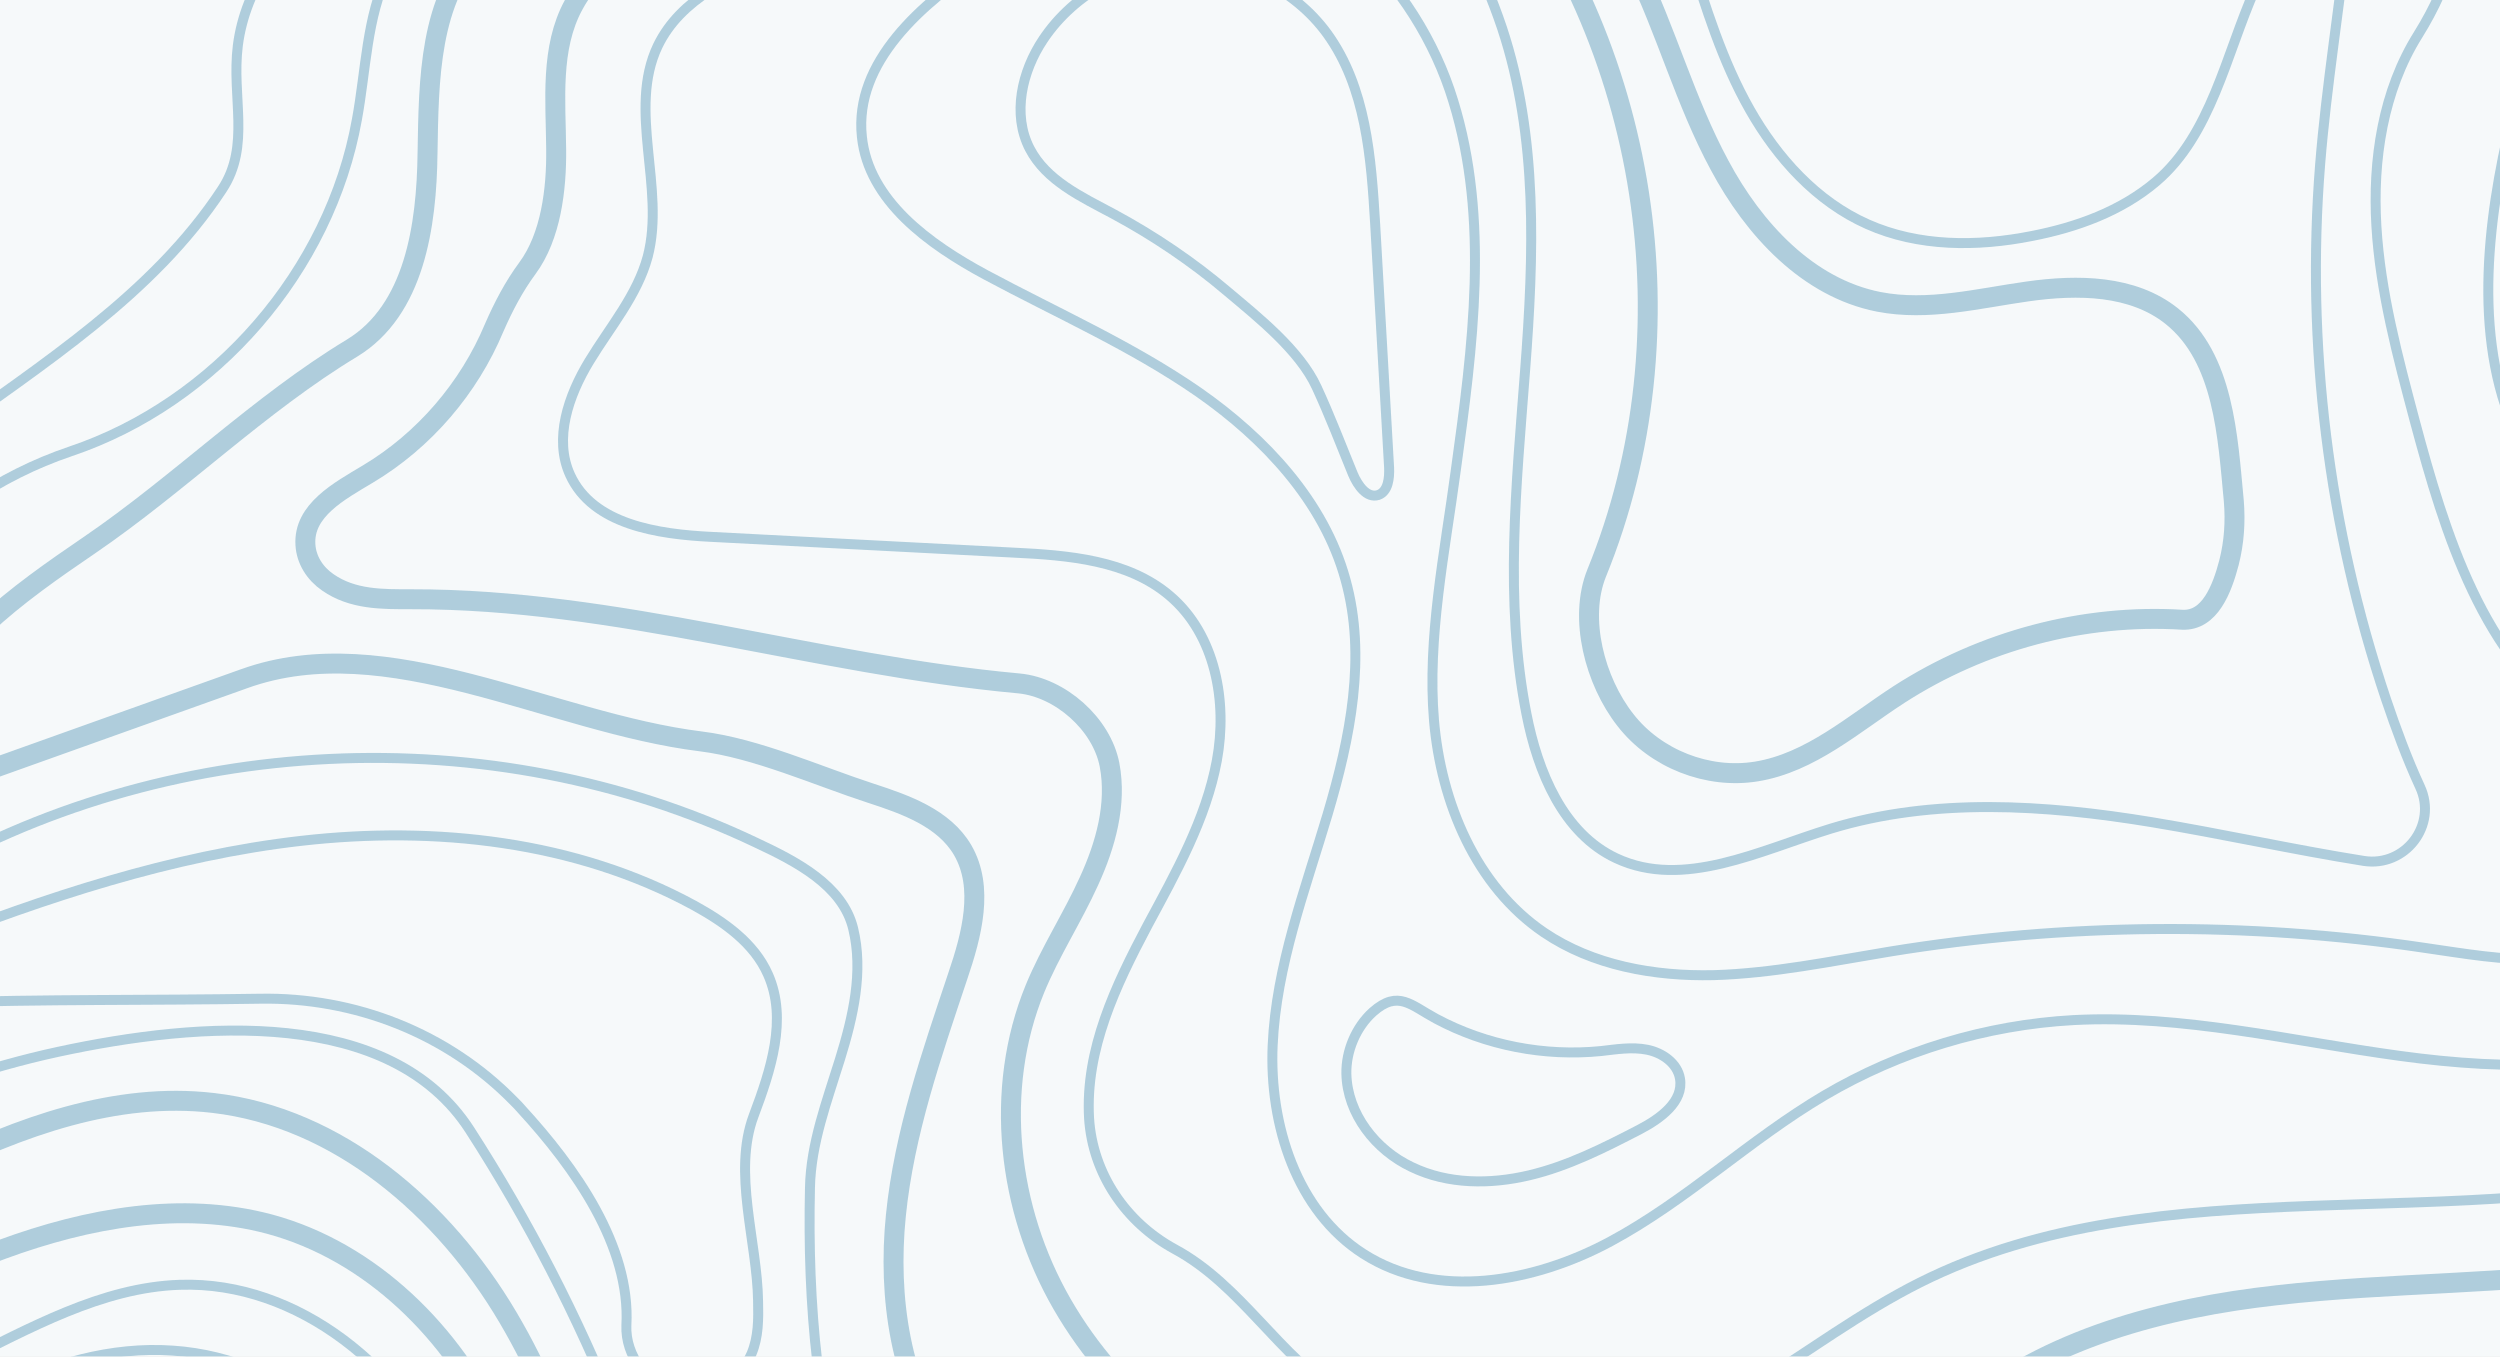
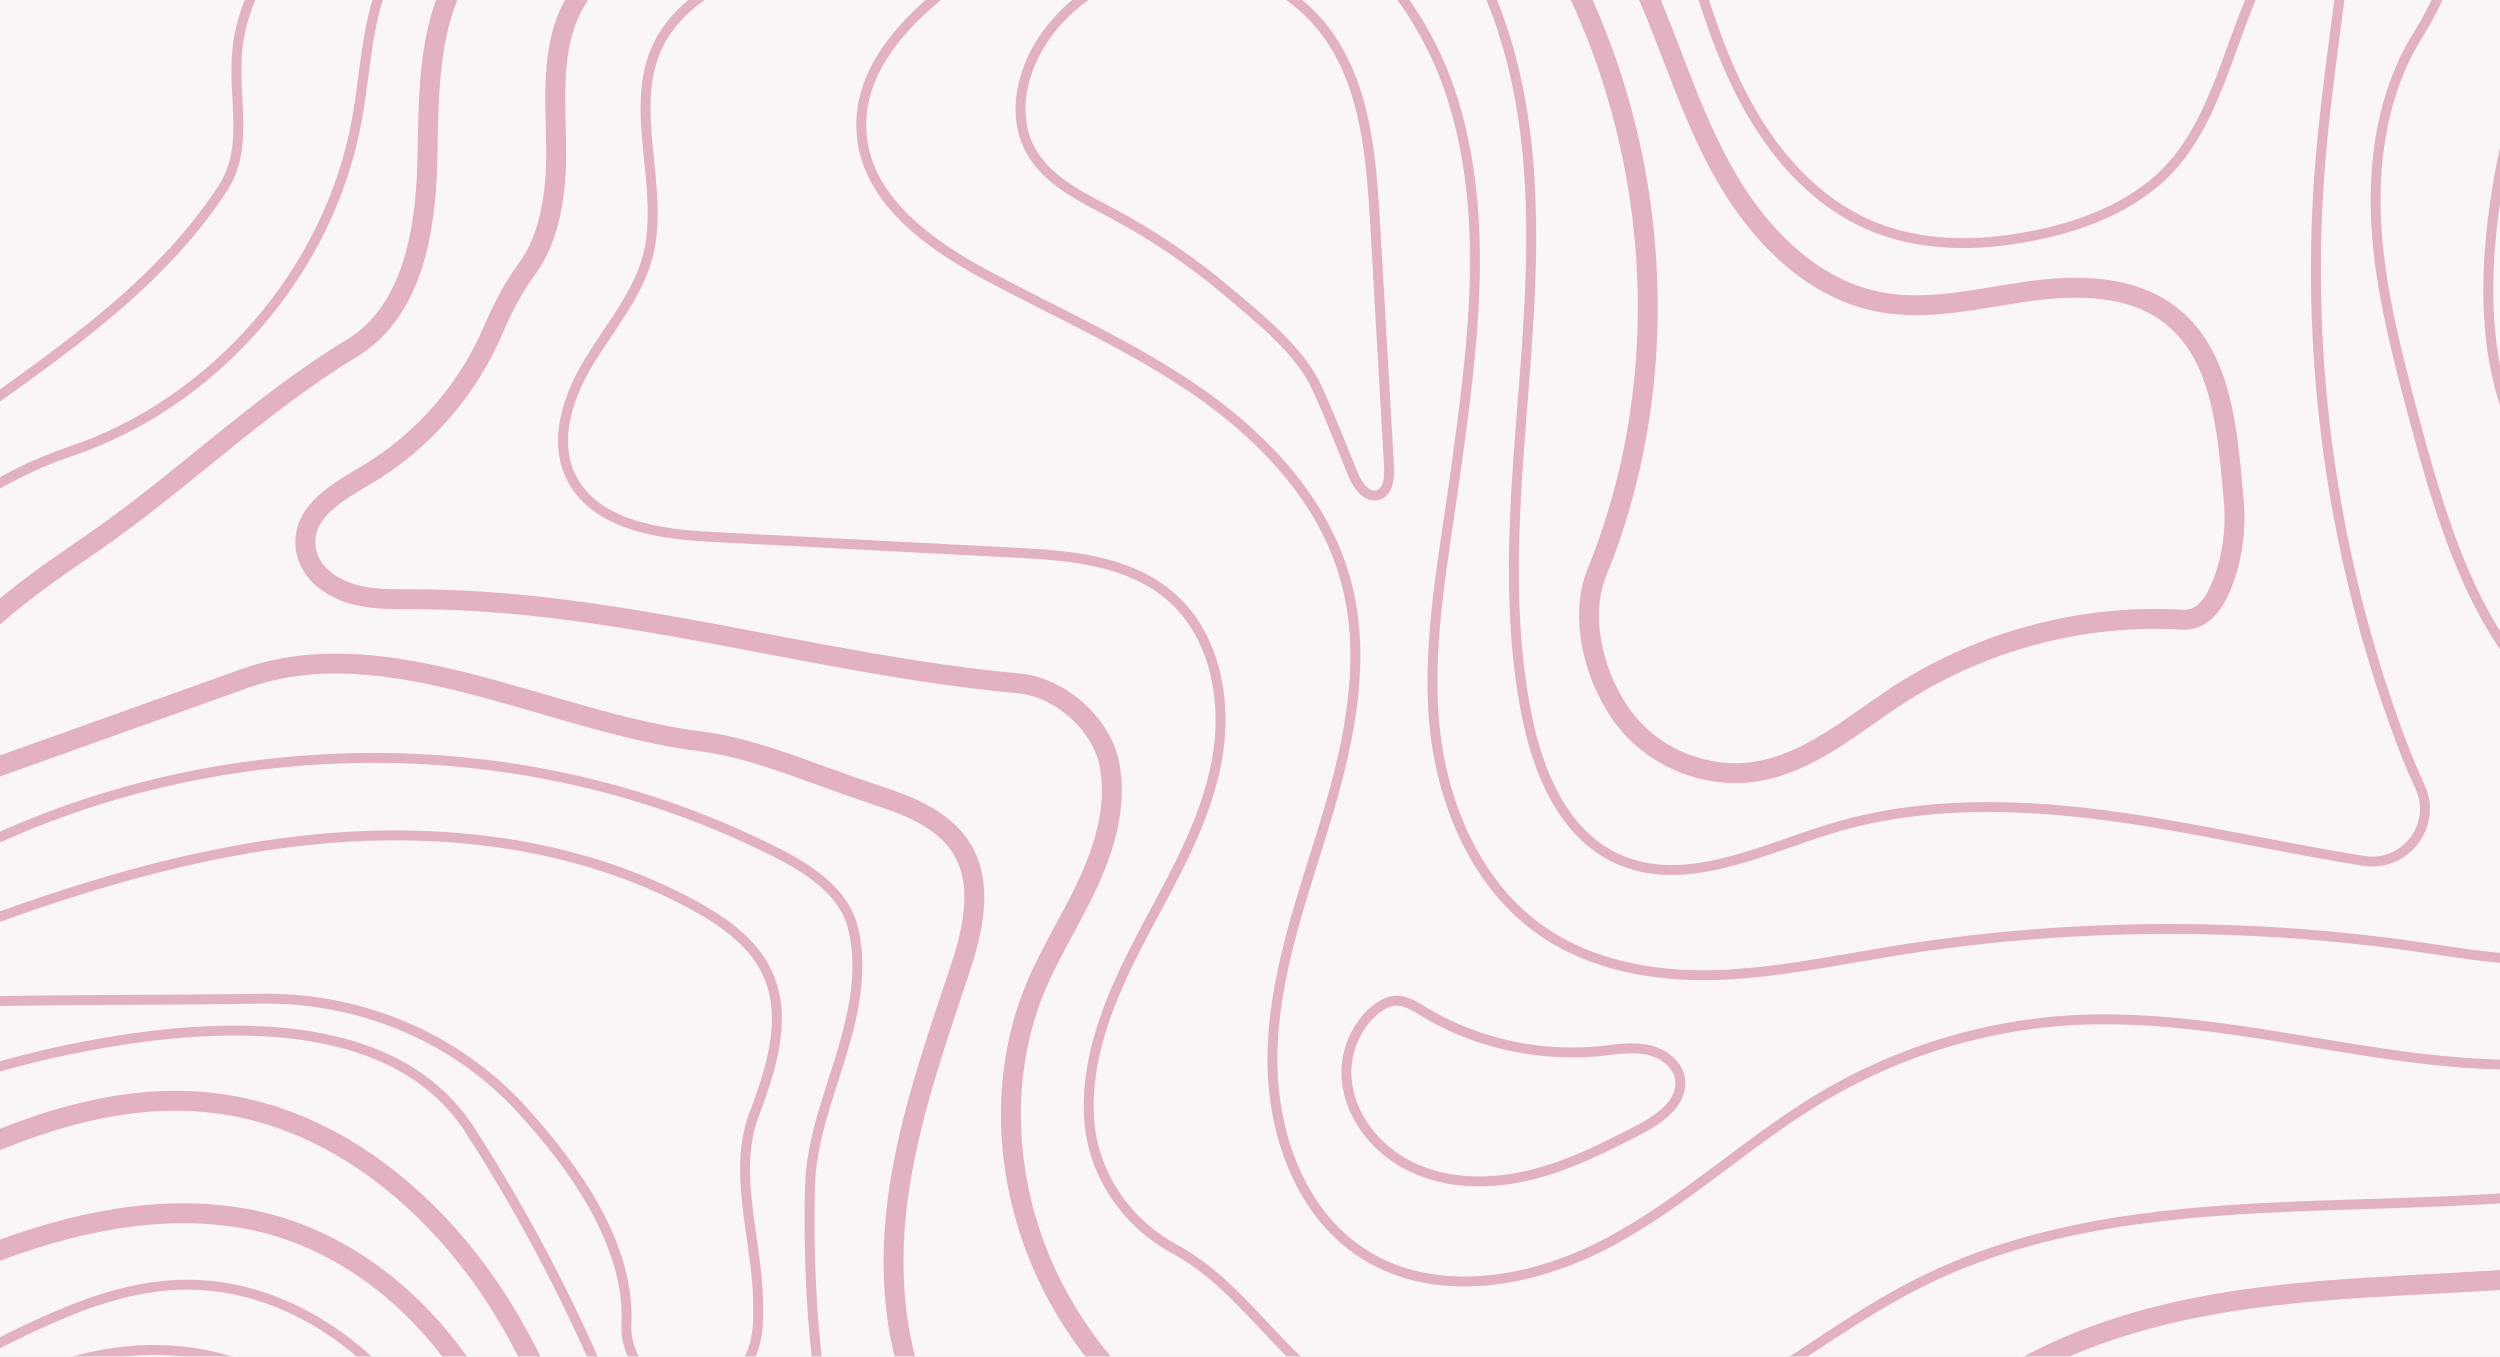
<svg xmlns="http://www.w3.org/2000/svg" width="376" height="204" viewBox="0 0 376 204" fill="none">
-   <g clip-path="url(#clip0_6854_6109)">
-     <rect width="376" height="204" fill="#F6F9FA" />
+   <g clip-path="url(#clip0_6854_6255)">
+     <rect width="376" height="204" fill="#FAF6F8" />
    <g opacity="0.3">
-       <path d="M203.477 71.306C204.198 73.011 205.575 74.978 207.281 74.454C208.789 73.929 208.986 71.896 208.92 70.322C208.199 58.123 207.543 45.858 206.822 33.659C206.231 23.689 205.444 13.13 199.607 5.063C194.688 -1.693 186.358 -5.759 178.029 -5.628C169.699 -5.431 161.567 -1.037 156.91 5.916C153.696 10.703 152.188 17.197 154.877 22.378C157.369 27.166 162.616 29.592 167.404 32.15C173.503 35.43 179.341 39.365 184.588 43.825C189.179 47.694 195.475 52.679 198.033 58.254C200.001 62.517 201.706 66.977 203.477 71.306Z" stroke="#066696" stroke-width="1.5" stroke-miterlimit="10" stroke-linecap="round" />
-       <path d="M-139.938 -169.924C-118.359 -169.596 -90.419 -165.333 -75.269 -179.893C-67.136 -187.698 -52.641 -182.123 -46.935 -172.416C-41.295 -162.709 -41.623 -150.772 -40.967 -139.557C-40.311 -128.342 -37.819 -116.011 -28.833 -109.256C-16.11 -99.746 2.78 -106.829 13.667 -118.373C24.554 -129.916 30.916 -145.132 41.672 -156.806C53.544 -169.727 70.137 -177.663 87.19 -181.533C104.308 -185.402 122.016 -185.533 139.528 -184.812C176.978 -183.369 214.625 -178.188 249.648 -164.939C284.672 -151.691 317.137 -129.916 339.175 -99.549C361.146 -69.182 383.511 -26.551 363.704 5.193C358.392 13.654 356.817 24.017 357.408 33.986C357.998 43.955 360.621 53.662 363.179 63.303C367.77 80.421 373.411 99.048 388.102 108.952C393.612 112.69 400.564 115.379 403.253 121.479C405.745 126.988 403.581 133.875 399.187 138.007C394.792 142.139 388.561 143.975 382.527 144.237C376.493 144.5 370.459 143.385 364.491 142.532C337.928 138.597 310.71 138.794 284.213 143.122C275.424 144.565 266.635 146.402 257.716 146.664C248.796 146.861 239.548 145.221 232.202 140.237C221.971 133.284 216.724 120.692 215.674 108.361C214.625 96.031 217.314 82.979 218.954 70.714C221.512 52.219 224.07 33.002 218.56 15.162C213.117 -2.677 197.245 -18.877 178.618 -18.287C167.403 -17.959 157.302 -11.925 147.989 -5.694C138.61 0.536 128.444 9.325 129.625 20.541C130.608 30.182 139.725 36.74 148.251 41.331C159.007 47.103 170.223 52.022 180.258 58.974C190.227 65.927 199.147 75.437 202.36 87.177C205.574 98.72 203.082 110.985 199.671 122.463C196.261 133.94 191.932 145.287 191.407 157.224C190.883 169.16 195.015 182.147 205.049 188.574C216.002 195.592 230.694 192.903 242.172 186.738C253.649 180.572 263.159 171.39 274.375 164.766C285.721 158.076 298.707 154.141 311.89 153.42C328.287 152.567 344.553 156.568 360.884 158.798C377.149 161.028 394.595 161.29 409.156 153.551C423.65 145.811 433.816 127.906 427.979 112.493C420.699 93.145 394.727 88.423 382.396 71.895C372.427 58.515 373.149 40.085 376.428 23.754C379.773 7.423 385.217 -8.974 383.249 -25.567C376.428 -82.103 335.371 -129.26 284.344 -154.511C280.343 -156.478 276.211 -158.381 273.129 -161.529C270.046 -164.677 268.21 -169.53 269.849 -173.662C272.079 -179.172 278.966 -180.746 284.803 -181.598C301.921 -184.025 320.089 -186.321 335.895 -179.434C345.996 -175.04 354.128 -167.235 362.064 -159.561C383.905 -138.573 405.68 -117.585 427.52 -96.532C437.817 -86.629 448.573 -76.397 462.084 -71.609C479.334 -65.444 499.731 -68.723 515.734 -60.59" stroke="#066696" stroke-width="1.5" stroke-miterlimit="10" stroke-linecap="round" />
-       <path d="M240.797 158.078C243.093 157.816 245.454 157.423 247.749 157.882C250.045 158.341 252.275 159.915 252.668 162.21C253.258 165.686 249.717 168.244 246.569 169.884C241.256 172.639 235.812 175.393 229.975 176.771C224.138 178.148 217.776 178.148 212.332 175.525C206.889 172.967 202.625 167.523 202.494 161.489C202.429 158.078 203.937 154.471 206.495 152.176C210.299 148.831 212.201 151.192 216.005 153.225C223.482 157.226 232.271 158.931 240.797 158.078Z" stroke="#066696" stroke-width="1.5" stroke-miterlimit="10" stroke-linecap="round" />
-       <path d="M-139.938 -142.114C-131.214 -143.689 -122.754 -147.427 -114.752 -151.428C-102.75 -157.396 -91.469 -164.02 -78.089 -164.808C-68.776 -162.774 -61.561 -154.969 -57.364 -146.378C-53.166 -137.786 -51.395 -128.276 -48.968 -119.028C-46.476 -109.78 -43.066 -100.401 -36.376 -93.58C-25.554 -82.562 -7.583 -80.528 6.846 -86.103C21.275 -91.678 32.49 -103.746 40.164 -117.126C45.936 -127.161 50.133 -138.179 57.02 -147.493C63.119 -155.757 71.318 -162.512 80.631 -166.972C102.865 -177.597 128.969 -174.318 153.367 -170.776C183.34 -166.447 213.117 -168.743 241.45 -158.052C291.165 -139.229 343.634 -98.761 352.817 -46.423C356.949 -22.943 350.849 0.996 348.947 24.738C346.783 51.826 350.193 79.372 358.851 105.148C360.359 109.608 361.999 114.068 363.966 118.331C366.655 124.103 361.736 130.465 355.506 129.481C344.815 127.776 334.256 125.414 323.565 123.644C307.562 121.02 290.837 119.905 275.359 124.627C264.668 127.907 253.19 133.809 243.09 129.087C235.088 125.349 231.284 116.101 229.579 107.378C226.234 90.391 228.07 72.879 229.382 55.63C230.694 38.381 231.35 20.607 225.906 4.21C220.397 -12.187 207.673 -33.634 190.883 -29.633C165.894 -23.73 141.299 -15.991 117.425 -6.612C110.145 -3.726 102.34 -0.184 98.93 6.899C94.339 16.54 100.11 28.28 97.421 38.577C95.847 44.415 91.781 49.137 88.633 54.318C85.485 59.5 83.255 65.993 85.747 71.436C89.157 78.913 98.93 80.356 107.063 80.75C122.213 81.537 137.298 82.324 152.383 83.111C160.647 83.504 169.633 84.226 175.929 89.604C182.815 95.441 184.652 105.542 183.012 114.396C181.373 123.25 176.847 131.252 172.584 139.188C167.796 148.239 163.205 157.814 163.795 168.177C164.32 176.507 169.305 183.852 176.65 187.853C186.751 193.297 192.326 204.053 202.164 210.153C212.395 216.515 224.463 220.647 236.4 219.4C256.01 217.302 271.095 201.757 288.738 192.903C325.27 174.605 369.935 186.345 409.221 175.064C421.486 171.588 432.898 163.258 439.391 152.239C445.884 141.286 447.524 127.513 443.654 115.314C440.637 105.804 434.538 97.278 432.964 87.44C430.209 70.912 440.637 54.712 440.244 37.987C439.719 15.163 419.584 -3.333 417.551 -26.157C412.304 -83.611 350.718 -118.044 305.332 -153.592C300.413 -157.396 294.838 -162.971 297.002 -168.808C298.314 -172.481 302.446 -174.514 306.381 -174.58C310.251 -174.646 313.989 -173.137 317.596 -171.563C346.651 -158.708 373.411 -140.737 396.366 -118.766C408.369 -107.288 419.322 -94.63 431.914 -83.808C444.507 -72.92 459.133 -63.738 475.464 -60.656C481.629 -59.475 487.991 -59.213 493.96 -57.179C499.928 -55.212 505.634 -51.014 507.274 -44.915C509.438 -36.913 503.994 -29.108 500.649 -21.5C495.337 -9.629 494.747 4.275 499.141 16.54C502.42 25.591 508.323 33.658 515.866 39.561" stroke="#066696" stroke-width="1.5" stroke-miterlimit="10" stroke-linecap="round" />
-       <path d="M-139.937 -128.538C-129.706 -130.834 -120.458 -136.736 -110.948 -141.328C-100.061 -146.64 -87.075 -150.444 -76.056 -145.525C-68.71 -142.246 -63.398 -135.49 -60.184 -128.079C-56.97 -120.733 -55.658 -112.666 -54.347 -104.73C-53.428 -98.958 -52.51 -93.318 -51.658 -87.612C-50.346 -79.282 -44.181 -72.593 -35.917 -70.69C-35.851 -70.69 -35.851 -70.69 -35.785 -70.625C-30.735 -69.444 -25.357 -67.87 -22.209 -63.804C-19.258 -59.934 -18.864 -54.687 -16.437 -50.49C-13.224 -44.98 -6.796 -42.029 -0.5 -41.373C5.862 -40.717 12.158 -42.029 18.389 -43.406C26.194 -45.046 34.13 -46.817 41.148 -50.621C48.166 -54.49 54.265 -60.787 55.839 -68.657C57.741 -78.102 52.953 -88.071 55.183 -97.45C57.413 -106.894 66.399 -113.519 75.778 -116.142C85.157 -118.831 95.06 -118.372 104.767 -118.766C127.854 -119.684 150.678 -125.587 171.338 -135.949C189.768 -145.197 208.985 -158.38 229.054 -153.855C240.925 -151.166 250.567 -142.639 259.093 -133.916C277.72 -114.83 293.92 -93.383 307.168 -70.231C310.316 -64.722 313.399 -58.95 314.12 -52.654C314.907 -46.358 312.874 -39.34 307.693 -35.733C301.397 -31.404 292.87 -33.044 285.656 -35.47C269.062 -41.045 253.387 -49.44 239.548 -60.197C227.021 -69.969 214.756 -82.234 198.884 -83.677C183.143 -85.12 168.911 -75.347 154.023 -70.231C140.315 -65.509 125.624 -64.591 111.326 -62.099C97.028 -59.606 82.336 -55.212 72.039 -44.98C46.919 -20.254 8.42 -17.434 -24.373 -4.448C-32.572 -1.168 -41.229 2.373 -46.476 9.457C-51.002 15.622 -52.379 23.623 -52.117 31.232C-51.789 38.84 -50.018 46.382 -48.837 53.925C-46.739 67.436 -46.673 81.34 -48.706 94.916C-51.854 116.035 -60.577 137.286 -77.171 150.731C-94.486 164.832 -117.572 168.57 -139.938 171.063" stroke="#066696" stroke-width="3" stroke-miterlimit="10" stroke-linecap="round" />
-       <path d="M-139.938 202.412C-111.079 195.066 -78.942 203.133 -50.018 194.541C-35.982 190.409 -23.324 182.473 -10.207 175.98C2.911 169.487 17.405 164.175 32.031 165.88C50.855 168.044 66.727 181.752 76.368 198.083C86.009 214.349 90.469 233.172 94.732 251.602C96.503 259.21 99.848 266.294 102.668 273.508C106.013 281.903 114.933 286.757 123.722 284.789C124.771 284.527 125.886 284.264 126.935 284.002C133.625 282.231 140.184 279.936 147.005 279.28C153.892 278.624 161.237 279.739 166.484 284.199C170.944 288.003 173.305 293.643 176.716 298.366C180.126 303.153 186.357 308.794 191.276 305.646C199.475 300.333 207.607 295.086 215.806 289.774C219.282 287.544 223.086 285.183 227.218 285.314C232.006 285.445 236.072 288.921 238.892 292.856C241.712 296.726 243.68 301.186 246.697 304.924C254.371 314.238 268.538 317.123 279.622 312.467C290.771 307.81 298.445 296.398 299.691 284.395C300.216 278.886 299.56 273.18 296.74 268.392C293.395 262.752 287.492 259.013 281.261 256.915C275.031 254.816 268.472 254.16 261.979 253.242C246.697 251.143 231.547 247.667 216.921 242.879C203.475 238.485 188.718 227.991 175.011 231.664C163.008 234.877 149.76 228.515 142.611 218.415C135.396 208.315 133.494 195.132 134.74 182.801C135.986 170.406 140.118 158.6 144.054 146.794C146.152 140.629 148.054 133.48 144.775 127.84C141.955 123.052 136.249 121.019 131.002 119.313C122.935 116.69 113.818 112.558 105.423 111.508C82.664 108.688 58.332 94.325 36.754 102.064C23.439 106.852 10.06 111.574 -3.254 116.362C-6.796 117.608 -11.387 118.592 -13.355 114.788C-14.076 113.345 -14.142 111.64 -13.552 110.066C-8.895 97.473 2.583 89.406 13.536 81.929C26.981 72.747 39.049 60.744 52.953 52.349C62.332 46.643 64.169 33.985 64.3 23.032C64.497 12.079 64.497 -0.252 72.302 -7.991C76.499 -12.123 82.205 -14.156 87.78 -16.058C117.884 -26.486 146.677 -36.521 176.519 -46.818C184.521 -49.573 193.244 -49.442 201.114 -46.294C220.331 -38.62 236.728 -23.732 245.844 -5.105C250.632 4.667 253.453 15.293 258.634 24.868C263.75 34.444 271.882 43.298 282.573 45.397C289.984 46.84 297.527 44.872 305.004 43.823C312.481 42.773 320.745 42.839 326.648 47.561C334.518 53.858 335.043 65.729 335.961 75.305C336.223 78.453 336.026 81.535 335.239 84.618C334.19 88.619 332.354 93.406 328.222 93.21C313.333 92.291 298.183 96.358 285.656 104.425C278.769 108.885 272.276 114.722 264.143 116.034C256.863 117.215 248.993 114.132 244.467 108.295C239.876 102.458 237.384 93.013 240.138 86.192C254.83 50.185 248.074 6.307 223.151 -23.601C218.626 -29.044 213.445 -34.094 207.148 -37.439C200.917 -40.719 192.588 -43.014 185.898 -40.653C159.794 -31.537 133.757 -22.42 107.719 -13.369C99.455 -10.483 90.404 -7.007 86.272 0.732C82.73 7.225 83.583 15.096 83.648 22.442C83.714 28.476 82.861 35.559 79.319 40.347C77.286 43.101 75.712 46.118 74.335 49.267C70.531 58.383 63.775 66.254 55.315 71.304C51.051 73.862 45.608 76.747 45.936 81.929C46.067 84.224 47.379 86.257 49.281 87.569C53.019 90.193 57.479 90.127 61.808 90.127C92.765 90.062 122.476 99.965 153.236 102.785C159.467 103.376 165.697 108.885 166.878 115.05C167.993 120.953 166.288 127.053 163.795 132.496C161.303 138.006 157.958 143.121 155.663 148.696C149.432 163.912 151.531 181.883 159.729 196.116C167.927 210.348 181.635 220.973 196.982 226.876C211.936 232.647 228.267 234.09 244.205 232.713C262.7 231.139 280.474 224.056 294.772 212.25C308.021 201.297 325.401 196.706 342.454 194.804C359.703 192.836 377.215 193.23 394.399 190.672C411.583 188.114 429.029 182.146 441.031 169.553C455.722 154.271 464.511 125.741 452.902 107.967C446.409 97.998 446.409 85.143 448.114 73.337C449.82 61.531 452.902 49.726 451.722 37.92C450.41 24.803 443.982 12.931 439.326 0.601C434.407 -12.385 431.521 -27.47 438.67 -39.669C443.392 -47.802 451.918 -53.18 461.363 -53.967C471.07 -54.82 481.367 -51.606 488.122 -44.588C491.205 -41.374 493.304 -37.046 493.041 -32.651C492.451 -24.322 484.187 -18.747 480.711 -11.139C477.169 -3.465 478.743 5.717 482.482 13.259C486.22 20.802 491.926 27.229 496.911 33.985C501.961 40.74 506.487 48.348 507.274 56.743C508.52 69.074 501.633 80.683 499.731 92.882C497.239 108.623 503.929 125.347 516.062 135.579" stroke="#066696" stroke-width="3" stroke-miterlimit="10" stroke-linecap="round" />
-       <path d="M171.602 -69.314C187.409 -74.823 204.855 -72.79 218.89 -63.739C226.564 -58.754 234.238 -53.77 241.846 -48.719C256.668 -38.816 271.688 -28.65 288.609 -23.206C297.267 -20.451 307.564 -19.205 314.647 -24.846C320.55 -29.502 322.517 -37.832 321.665 -45.309C320.55 -54.688 315.762 -63.148 311.04 -71.347C303.956 -83.612 296.873 -95.811 289.79 -108.075C286.838 -109.781 287.035 -114.765 289.79 -116.733C292.544 -118.7 296.48 -118.045 299.3 -116.143C302.12 -114.241 304.022 -111.355 305.793 -108.535C309.335 -103.025 312.876 -97.516 316.484 -92.072C325.272 -78.43 334.192 -64.657 339.373 -49.244C344.555 -33.897 345.735 -16.516 339.177 -1.694C334.782 8.21 332.552 20.278 324.288 27.296C319.041 31.756 312.352 34.182 305.596 35.494C297.332 37.134 288.543 37.134 280.87 33.723C273.196 30.313 267.293 23.754 263.161 16.474C259.029 9.194 256.537 1.127 254.045 -6.875C248.208 -25.698 231.024 -40.259 213.315 -48.916C195.672 -57.574 173.373 -58.098 156.845 -47.539C136.71 -34.618 110.278 -33.897 87.913 -25.436C76.304 -21.042 63.777 -15.401 58.399 -4.186C55.12 2.635 55.054 10.506 53.677 17.983C49.611 40.676 32.427 60.548 10.586 67.894C-10.992 75.174 -27.192 94.26 -33.095 116.232C-32.045 118.724 -36.308 121.872 -38.997 121.807C-41.686 121.741 -43.916 119.38 -44.638 116.822C-45.359 114.264 -44.9 111.444 -44.244 108.886C-39.391 90.587 -24.175 77.011 -8.893 65.861C6.389 54.711 23.048 44.283 33.41 28.477C37.739 21.918 34.788 14.638 35.772 6.833C36.887 -1.956 42.593 -9.63 49.545 -15.073C56.497 -20.517 64.761 -23.993 72.959 -27.272C81.158 -30.552 89.487 -33.766 96.767 -38.75C118.083 -53.31 143.793 -59.213 168.06 -68.002C169.307 -68.526 170.487 -68.92 171.602 -69.314Z" stroke="#066696" stroke-width="1.5" stroke-miterlimit="10" stroke-linecap="round" />
-       <path d="M-139.938 179.392C-108.784 176.178 -76.843 172.308 -49.69 156.961C-36.966 149.746 -25.685 140.236 -13.158 132.759C24.686 110.132 73.876 107.771 113.687 126.725C119.721 129.546 126.739 133.153 128.313 139.646C129.887 146.139 128.313 152.894 126.345 159.256C124.378 165.618 121.951 171.98 121.82 178.604C121.426 196.051 122.935 213.956 128.51 230.549C130.018 235.009 131.92 239.666 135.921 242.158C140.512 245.11 146.48 244.257 151.793 243.011C157.105 241.765 162.746 240.191 167.927 241.896C176.322 244.716 184.98 247.93 191.932 253.439C196.589 257.112 200.721 261.572 203.082 266.95C205.443 272.328 205.836 278.821 203.213 284.068C200.59 289.315 194.556 293.054 188.718 292.07C182.881 291.152 178.159 284.986 179.602 279.215C180.454 275.607 175.339 271.869 172.059 270.164C168.78 268.393 164.976 267.999 161.303 267.737C147.727 266.95 133.953 268.918 121.164 273.509C117.425 274.82 113.031 274.099 110.539 270.951C108.046 267.803 107.325 263.671 106.604 259.735C100.504 227.86 88.239 197.231 70.662 169.947C58.725 151.451 30.195 153.55 8.682 158.207C-12.83 162.864 -32.637 173.095 -53.363 180.507C-81.106 190.607 -110.555 195.46 -139.938 195.001" stroke="#066696" stroke-width="1.5" stroke-miterlimit="10" stroke-linecap="round" />
-       <path d="M-11.386 142.139C6.912 134.99 25.736 128.694 45.281 126.464C65.416 124.168 86.535 126.464 104.375 136.171C108.9 138.663 113.426 141.811 115.524 146.599C118.476 153.289 115.918 160.962 113.36 167.783C110.146 176.31 113.885 186.673 114.016 195.724C114.081 198.413 114.081 201.102 113.032 203.594C111.261 207.791 106.277 210.415 101.817 209.366C97.357 208.382 94.012 203.856 94.209 199.331C94.864 187.394 86.469 175.588 78.402 166.8C78.074 166.406 77.746 166.078 77.353 165.685C67.318 155.388 53.348 149.944 39.05 150.206C22.916 150.469 6.388 150.272 -9.55 150.797H-9.615C-14.6 150.862 -15.977 143.975 -11.386 142.139Z" stroke="#066696" stroke-width="1.5" stroke-miterlimit="10" stroke-linecap="round" />
-       <path d="M-139.938 211.989C-105.439 214.153 -70.022 215.531 -37.556 203.856C-24.701 199.199 -12.568 192.641 0.287 187.918C13.142 183.196 27.309 180.573 40.558 184.114C55.839 188.246 68.17 200.511 74.794 214.875C81.484 229.238 82.992 245.569 82.008 261.376C81.156 274.69 78.598 288.004 80.434 301.253C81.418 308.27 90.272 312.533 97.356 312.468C104.439 312.402 110.998 308.992 116.835 305.057C122.672 301.056 127.985 296.399 134.216 292.989C143.398 288.004 155.663 290.955 163.926 297.383C172.19 303.81 177.109 313.648 180.389 323.618C183.143 331.947 198.491 329.848 205.049 324.011C208.132 321.322 210.165 317.649 212.592 314.37C215.019 311.091 218.167 307.942 222.168 307.221C225.972 306.5 229.972 308.074 232.989 310.5C236.006 312.927 238.236 316.206 240.401 319.42C246.566 328.471 259.88 328.93 270.767 327.815C281.655 326.635 292.018 321.06 298.904 312.533C305.594 304.27 308.873 293.71 310.71 283.151C312.546 272.657 313.071 261.966 315.039 251.472C319.63 227.139 346.389 212.251 370.787 208.119C382.855 206.02 395.317 206.873 407.451 204.971C420.896 202.938 433.816 197.494 444.769 189.493C447.524 187.525 450.41 185.361 452.771 182.868C454.673 180.835 455.657 178.277 457.624 176.178C461.691 171.718 468.184 169.423 474.152 170.8C478.809 171.85 482.81 174.801 487.007 177.097C495.796 181.884 506.028 183.786 515.931 182.671" stroke="#066696" stroke-width="3" stroke-miterlimit="10" stroke-linecap="round" />
-       <path d="M-139.938 224.256C-94.814 231.798 -47.329 225.043 -6.14 204.973C4.485 199.792 15.241 193.627 27.047 193.233C44.886 192.643 61.086 206.023 68.038 222.485C74.925 238.947 74.007 257.705 70.137 275.086C68.235 283.481 65.677 292.073 66.989 300.599C69.088 314.307 82.271 325.391 96.175 325.063C114.146 324.604 131.067 335.491 144.054 347.887C159.794 362.906 162.943 386.649 173.437 405.669C176.388 411.047 184.324 410.391 186.423 404.62C186.423 404.554 186.488 404.554 186.488 404.488C188.718 398.389 190.948 392.289 193.113 386.19C195.277 380.221 196.917 373.531 199.737 367.891C204.066 359.299 216.986 357.135 225.513 356.413C234.826 355.626 244.664 355.889 253.059 351.757C258.044 349.33 262.241 345.526 266.635 342.115C271.03 338.705 275.883 335.557 281.393 334.704C294.772 332.671 303.692 321.259 309.333 308.928C314.973 296.598 317.137 283.087 320.482 269.97C323.827 256.852 328.681 243.538 338.387 234.094C348.094 224.649 361.54 220.058 374.919 217.828C388.299 215.664 401.876 215.598 415.321 213.762C435.128 211.007 454.148 204.252 473.496 199.136C487.401 195.398 501.764 192.512 516.128 192.512" stroke="#066696" stroke-width="1.5" stroke-miterlimit="10" stroke-linecap="round" />
-       <path d="M-139.938 295.676C-126.623 288.855 -115.736 277.378 -109.833 263.67C-106.816 256.652 -104.783 248.782 -98.946 243.863C-94.355 239.993 -88.189 238.747 -82.287 237.632C-62.873 233.959 -39.721 236.583 -23.914 224.711C-16.503 219.137 -9.026 213.562 -0.762 209.364C7.502 205.167 16.75 202.478 25.997 203.133C34.852 203.724 43.443 207.462 49.871 213.496C66.464 228.909 64.956 254.094 60.824 274.426C59.25 282.034 57.02 289.511 56.102 297.185C55.183 304.859 55.708 312.991 59.447 319.812C63.185 326.633 71.055 332.733 78.795 332.077C97.815 335.619 115.786 344.801 129.756 358.246C138.61 366.707 145.824 376.873 151.071 387.957C155.794 397.992 157.63 408.814 165.173 417.34C168.124 420.685 172.256 423.177 176.716 423.505C183.012 423.964 188.981 419.964 192.653 414.848C196.326 409.732 198.228 403.567 200.13 397.533C202.032 391.499 204.066 385.334 208.066 380.48C213.313 374.053 221.971 369.134 230.3 370.052C253.19 372.61 275.555 360.476 291.952 344.276C314.711 321.78 329.009 290.298 333.337 258.554C334.78 248.192 343.241 239.993 352.817 235.861C362.392 231.729 373.017 230.877 383.38 229.893C428.176 225.63 472.513 217.235 515.8 204.97" stroke="#066696" stroke-width="1.5" stroke-miterlimit="10" stroke-linecap="round" />
+       <path d="M203.477 71.306C204.198 73.011 205.575 74.978 207.281 74.454C208.789 73.929 208.986 71.896 208.92 70.322C208.199 58.123 207.543 45.858 206.822 33.659C206.231 23.689 205.444 13.13 199.607 5.063C194.688 -1.693 186.358 -5.759 178.029 -5.628C169.699 -5.431 161.567 -1.037 156.91 5.916C153.696 10.703 152.188 17.197 154.877 22.378C157.369 27.166 162.616 29.592 167.404 32.15C173.503 35.43 179.341 39.365 184.588 43.825C189.179 47.694 195.475 52.679 198.033 58.254C200.001 62.517 201.706 66.977 203.477 71.306Z" stroke="#AF1143" stroke-width="1.5" stroke-miterlimit="10" stroke-linecap="round" />
+       <path d="M-139.938 -169.924C-118.359 -169.596 -90.419 -165.333 -75.269 -179.893C-67.136 -187.698 -52.641 -182.123 -46.935 -172.416C-41.295 -162.709 -41.623 -150.772 -40.967 -139.557C-40.311 -128.342 -37.819 -116.011 -28.833 -109.256C-16.11 -99.746 2.78 -106.829 13.667 -118.373C24.554 -129.916 30.916 -145.132 41.672 -156.806C53.544 -169.727 70.137 -177.663 87.19 -181.533C104.308 -185.402 122.016 -185.533 139.528 -184.812C176.978 -183.369 214.625 -178.188 249.648 -164.939C284.672 -151.691 317.137 -129.916 339.175 -99.549C361.146 -69.182 383.511 -26.551 363.704 5.193C358.392 13.654 356.817 24.017 357.408 33.986C357.998 43.955 360.621 53.662 363.179 63.303C367.77 80.421 373.411 99.048 388.102 108.952C393.612 112.69 400.564 115.379 403.253 121.479C405.745 126.988 403.581 133.875 399.187 138.007C394.792 142.139 388.561 143.975 382.527 144.237C376.493 144.5 370.459 143.385 364.491 142.532C337.928 138.597 310.71 138.794 284.213 143.122C275.424 144.565 266.635 146.402 257.716 146.664C248.796 146.861 239.548 145.221 232.202 140.237C221.971 133.284 216.724 120.692 215.674 108.361C214.625 96.031 217.314 82.979 218.954 70.714C221.512 52.219 224.07 33.002 218.56 15.162C213.117 -2.677 197.245 -18.877 178.618 -18.287C167.403 -17.959 157.302 -11.925 147.989 -5.694C138.61 0.536 128.444 9.325 129.625 20.541C130.608 30.182 139.725 36.74 148.251 41.331C159.007 47.103 170.223 52.022 180.258 58.974C190.227 65.927 199.147 75.437 202.36 87.177C205.574 98.72 203.082 110.985 199.671 122.463C196.261 133.94 191.932 145.287 191.407 157.224C190.883 169.16 195.015 182.147 205.049 188.574C216.002 195.592 230.694 192.903 242.172 186.738C253.649 180.572 263.159 171.39 274.375 164.766C285.721 158.076 298.707 154.141 311.89 153.42C328.287 152.567 344.553 156.568 360.884 158.798C377.149 161.028 394.595 161.29 409.156 153.551C423.65 145.811 433.816 127.906 427.979 112.493C420.699 93.145 394.727 88.423 382.396 71.895C372.427 58.515 373.149 40.085 376.428 23.754C379.773 7.423 385.217 -8.974 383.249 -25.567C376.428 -82.103 335.371 -129.26 284.344 -154.511C280.343 -156.478 276.211 -158.381 273.129 -161.529C270.046 -164.677 268.21 -169.53 269.849 -173.662C272.079 -179.172 278.966 -180.746 284.803 -181.598C301.921 -184.025 320.089 -186.321 335.895 -179.434C345.996 -175.04 354.128 -167.235 362.064 -159.561C383.905 -138.573 405.68 -117.585 427.52 -96.532C437.817 -86.629 448.573 -76.397 462.084 -71.609C479.334 -65.444 499.731 -68.723 515.734 -60.59" stroke="#AF1143" stroke-width="1.5" stroke-miterlimit="10" stroke-linecap="round" />
+       <path d="M240.797 158.078C243.093 157.816 245.454 157.423 247.749 157.882C250.045 158.341 252.275 159.915 252.668 162.21C253.258 165.686 249.717 168.244 246.569 169.884C241.256 172.639 235.812 175.393 229.975 176.771C224.138 178.148 217.776 178.148 212.332 175.525C206.889 172.967 202.625 167.523 202.494 161.489C202.429 158.078 203.937 154.471 206.495 152.176C210.299 148.831 212.201 151.192 216.005 153.225C223.482 157.226 232.271 158.931 240.797 158.078Z" stroke="#AF1143" stroke-width="1.5" stroke-miterlimit="10" stroke-linecap="round" />
+       <path d="M-139.938 -142.114C-131.214 -143.689 -122.754 -147.427 -114.752 -151.428C-102.75 -157.396 -91.469 -164.02 -78.089 -164.808C-68.776 -162.774 -61.561 -154.969 -57.364 -146.378C-53.166 -137.786 -51.395 -128.276 -48.968 -119.028C-46.476 -109.78 -43.066 -100.401 -36.376 -93.58C-25.554 -82.562 -7.583 -80.528 6.846 -86.103C21.275 -91.678 32.49 -103.746 40.164 -117.126C45.936 -127.161 50.133 -138.179 57.02 -147.493C63.119 -155.757 71.318 -162.512 80.631 -166.972C102.865 -177.597 128.969 -174.318 153.367 -170.776C183.34 -166.447 213.117 -168.743 241.45 -158.052C291.165 -139.229 343.634 -98.761 352.817 -46.423C356.949 -22.943 350.849 0.996 348.947 24.738C346.783 51.826 350.193 79.372 358.851 105.148C360.359 109.608 361.999 114.068 363.966 118.331C366.655 124.103 361.736 130.465 355.506 129.481C344.815 127.776 334.256 125.414 323.565 123.644C307.562 121.02 290.837 119.905 275.359 124.627C264.668 127.907 253.19 133.809 243.09 129.087C235.088 125.349 231.284 116.101 229.579 107.378C226.234 90.391 228.07 72.879 229.382 55.63C230.694 38.381 231.35 20.607 225.906 4.21C220.397 -12.187 207.673 -33.634 190.883 -29.633C165.894 -23.73 141.299 -15.991 117.425 -6.612C110.145 -3.726 102.34 -0.184 98.93 6.899C94.339 16.54 100.11 28.28 97.421 38.577C95.847 44.415 91.781 49.137 88.633 54.318C85.485 59.5 83.255 65.993 85.747 71.436C89.157 78.913 98.93 80.356 107.063 80.75C122.213 81.537 137.298 82.324 152.383 83.111C160.647 83.504 169.633 84.226 175.929 89.604C182.815 95.441 184.652 105.542 183.012 114.396C181.373 123.25 176.847 131.252 172.584 139.188C167.796 148.239 163.205 157.814 163.795 168.177C164.32 176.507 169.305 183.852 176.65 187.853C186.751 193.297 192.326 204.053 202.164 210.153C212.395 216.515 224.463 220.647 236.4 219.4C256.01 217.302 271.095 201.757 288.738 192.903C325.27 174.605 369.935 186.345 409.221 175.064C421.486 171.588 432.898 163.258 439.391 152.239C445.884 141.286 447.524 127.513 443.654 115.314C440.637 105.804 434.538 97.278 432.964 87.44C430.209 70.912 440.637 54.712 440.244 37.987C439.719 15.163 419.584 -3.333 417.551 -26.157C412.304 -83.611 350.718 -118.044 305.332 -153.592C300.413 -157.396 294.838 -162.971 297.002 -168.808C298.314 -172.481 302.446 -174.514 306.381 -174.58C310.251 -174.646 313.989 -173.137 317.596 -171.563C346.651 -158.708 373.411 -140.737 396.366 -118.766C408.369 -107.288 419.322 -94.63 431.914 -83.808C444.507 -72.92 459.133 -63.738 475.464 -60.656C481.629 -59.475 487.991 -59.213 493.96 -57.179C499.928 -55.212 505.634 -51.014 507.274 -44.915C509.438 -36.913 503.994 -29.108 500.649 -21.5C495.337 -9.629 494.747 4.275 499.141 16.54C502.42 25.591 508.323 33.658 515.866 39.561" stroke="#AF1143" stroke-width="1.5" stroke-miterlimit="10" stroke-linecap="round" />
+       <path d="M-139.937 -128.538C-129.706 -130.834 -120.458 -136.736 -110.948 -141.328C-100.061 -146.64 -87.075 -150.444 -76.056 -145.525C-68.71 -142.246 -63.398 -135.49 -60.184 -128.079C-56.97 -120.733 -55.658 -112.666 -54.347 -104.73C-53.428 -98.958 -52.51 -93.318 -51.658 -87.612C-50.346 -79.282 -44.181 -72.593 -35.917 -70.69C-35.851 -70.69 -35.851 -70.69 -35.785 -70.625C-30.735 -69.444 -25.357 -67.87 -22.209 -63.804C-19.258 -59.934 -18.864 -54.687 -16.437 -50.49C-13.224 -44.98 -6.796 -42.029 -0.5 -41.373C5.862 -40.717 12.158 -42.029 18.389 -43.406C26.194 -45.046 34.13 -46.817 41.148 -50.621C48.166 -54.49 54.265 -60.787 55.839 -68.657C57.741 -78.102 52.953 -88.071 55.183 -97.45C57.413 -106.894 66.399 -113.519 75.778 -116.142C85.157 -118.831 95.06 -118.372 104.767 -118.766C127.854 -119.684 150.678 -125.587 171.338 -135.949C189.768 -145.197 208.985 -158.38 229.054 -153.855C240.925 -151.166 250.567 -142.639 259.093 -133.916C277.72 -114.83 293.92 -93.383 307.168 -70.231C310.316 -64.722 313.399 -58.95 314.12 -52.654C314.907 -46.358 312.874 -39.34 307.693 -35.733C301.397 -31.404 292.87 -33.044 285.656 -35.47C269.062 -41.045 253.387 -49.44 239.548 -60.197C227.021 -69.969 214.756 -82.234 198.884 -83.677C183.143 -85.12 168.911 -75.347 154.023 -70.231C140.315 -65.509 125.624 -64.591 111.326 -62.099C97.028 -59.606 82.336 -55.212 72.039 -44.98C46.919 -20.254 8.42 -17.434 -24.373 -4.448C-32.572 -1.168 -41.229 2.373 -46.476 9.457C-51.002 15.622 -52.379 23.623 -52.117 31.232C-51.789 38.84 -50.018 46.382 -48.837 53.925C-46.739 67.436 -46.673 81.34 -48.706 94.916C-51.854 116.035 -60.577 137.286 -77.171 150.731C-94.486 164.832 -117.572 168.57 -139.938 171.063" stroke="#AF1143" stroke-width="3" stroke-miterlimit="10" stroke-linecap="round" />
+       <path d="M-139.938 202.412C-111.079 195.066 -78.942 203.133 -50.018 194.541C-35.982 190.409 -23.324 182.473 -10.207 175.98C2.911 169.487 17.405 164.175 32.031 165.88C50.855 168.044 66.727 181.752 76.368 198.083C86.009 214.349 90.469 233.172 94.732 251.602C96.503 259.21 99.848 266.294 102.668 273.508C106.013 281.903 114.933 286.757 123.722 284.789C124.771 284.527 125.886 284.264 126.935 284.002C133.625 282.231 140.184 279.936 147.005 279.28C153.892 278.624 161.237 279.739 166.484 284.199C170.944 288.003 173.305 293.643 176.716 298.366C180.126 303.153 186.357 308.794 191.276 305.646C199.475 300.333 207.607 295.086 215.806 289.774C219.282 287.544 223.086 285.183 227.218 285.314C232.006 285.445 236.072 288.921 238.892 292.856C241.712 296.726 243.68 301.186 246.697 304.924C254.371 314.238 268.538 317.123 279.622 312.467C290.771 307.81 298.445 296.398 299.691 284.395C300.216 278.886 299.56 273.18 296.74 268.392C293.395 262.752 287.492 259.013 281.261 256.915C275.031 254.816 268.472 254.16 261.979 253.242C246.697 251.143 231.547 247.667 216.921 242.879C203.475 238.485 188.718 227.991 175.011 231.664C163.008 234.877 149.76 228.515 142.611 218.415C135.396 208.315 133.494 195.132 134.74 182.801C135.986 170.406 140.118 158.6 144.054 146.794C146.152 140.629 148.054 133.48 144.775 127.84C141.955 123.052 136.249 121.019 131.002 119.313C122.935 116.69 113.818 112.558 105.423 111.508C82.664 108.688 58.332 94.325 36.754 102.064C23.439 106.852 10.06 111.574 -3.254 116.362C-6.796 117.608 -11.387 118.592 -13.355 114.788C-14.076 113.345 -14.142 111.64 -13.552 110.066C-8.895 97.473 2.583 89.406 13.536 81.929C26.981 72.747 39.049 60.744 52.953 52.349C62.332 46.643 64.169 33.985 64.3 23.032C64.497 12.079 64.497 -0.252 72.302 -7.991C76.499 -12.123 82.205 -14.156 87.78 -16.058C117.884 -26.486 146.677 -36.521 176.519 -46.818C184.521 -49.573 193.244 -49.442 201.114 -46.294C220.331 -38.62 236.728 -23.732 245.844 -5.105C250.632 4.667 253.453 15.293 258.634 24.868C263.75 34.444 271.882 43.298 282.573 45.397C289.984 46.84 297.527 44.872 305.004 43.823C312.481 42.773 320.745 42.839 326.648 47.561C334.518 53.858 335.043 65.729 335.961 75.305C336.223 78.453 336.026 81.535 335.239 84.618C334.19 88.619 332.354 93.406 328.222 93.21C313.333 92.291 298.183 96.358 285.656 104.425C278.769 108.885 272.276 114.722 264.143 116.034C256.863 117.215 248.993 114.132 244.467 108.295C239.876 102.458 237.384 93.013 240.138 86.192C254.83 50.185 248.074 6.307 223.151 -23.601C218.626 -29.044 213.445 -34.094 207.148 -37.439C200.917 -40.719 192.588 -43.014 185.898 -40.653C159.794 -31.537 133.757 -22.42 107.719 -13.369C99.455 -10.483 90.404 -7.007 86.272 0.732C82.73 7.225 83.583 15.096 83.648 22.442C83.714 28.476 82.861 35.559 79.319 40.347C77.286 43.101 75.712 46.118 74.335 49.267C70.531 58.383 63.775 66.254 55.315 71.304C51.051 73.862 45.608 76.747 45.936 81.929C46.067 84.224 47.379 86.257 49.281 87.569C53.019 90.193 57.479 90.127 61.808 90.127C92.765 90.062 122.476 99.965 153.236 102.785C159.467 103.376 165.697 108.885 166.878 115.05C167.993 120.953 166.288 127.053 163.795 132.496C161.303 138.006 157.958 143.121 155.663 148.696C149.432 163.912 151.531 181.883 159.729 196.116C167.927 210.348 181.635 220.973 196.982 226.876C211.936 232.647 228.267 234.09 244.205 232.713C262.7 231.139 280.474 224.056 294.772 212.25C308.021 201.297 325.401 196.706 342.454 194.804C359.703 192.836 377.215 193.23 394.399 190.672C411.583 188.114 429.029 182.146 441.031 169.553C455.722 154.271 464.511 125.741 452.902 107.967C446.409 97.998 446.409 85.143 448.114 73.337C449.82 61.531 452.902 49.726 451.722 37.92C450.41 24.803 443.982 12.931 439.326 0.601C434.407 -12.385 431.521 -27.47 438.67 -39.669C443.392 -47.802 451.918 -53.18 461.363 -53.967C471.07 -54.82 481.367 -51.606 488.122 -44.588C491.205 -41.374 493.304 -37.046 493.041 -32.651C492.451 -24.322 484.187 -18.747 480.711 -11.139C477.169 -3.465 478.743 5.717 482.482 13.259C486.22 20.802 491.926 27.229 496.911 33.985C501.961 40.74 506.487 48.348 507.274 56.743C508.52 69.074 501.633 80.683 499.731 92.882C497.239 108.623 503.929 125.347 516.062 135.579" stroke="#AF1143" stroke-width="3" stroke-miterlimit="10" stroke-linecap="round" />
+       <path d="M171.602 -69.314C187.409 -74.823 204.855 -72.79 218.89 -63.739C226.564 -58.754 234.238 -53.77 241.846 -48.719C256.668 -38.816 271.688 -28.65 288.609 -23.206C297.267 -20.451 307.564 -19.205 314.647 -24.846C320.55 -29.502 322.517 -37.832 321.665 -45.309C320.55 -54.688 315.762 -63.148 311.04 -71.347C303.956 -83.612 296.873 -95.811 289.79 -108.075C286.838 -109.781 287.035 -114.765 289.79 -116.733C292.544 -118.7 296.48 -118.045 299.3 -116.143C302.12 -114.241 304.022 -111.355 305.793 -108.535C309.335 -103.025 312.876 -97.516 316.484 -92.072C325.272 -78.43 334.192 -64.657 339.373 -49.244C344.555 -33.897 345.735 -16.516 339.177 -1.694C334.782 8.21 332.552 20.278 324.288 27.296C319.041 31.756 312.352 34.182 305.596 35.494C297.332 37.134 288.543 37.134 280.87 33.723C273.196 30.313 267.293 23.754 263.161 16.474C259.029 9.194 256.537 1.127 254.045 -6.875C248.208 -25.698 231.024 -40.259 213.315 -48.916C195.672 -57.574 173.373 -58.098 156.845 -47.539C136.71 -34.618 110.278 -33.897 87.913 -25.436C76.304 -21.042 63.777 -15.401 58.399 -4.186C55.12 2.635 55.054 10.506 53.677 17.983C49.611 40.676 32.427 60.548 10.586 67.894C-10.992 75.174 -27.192 94.26 -33.095 116.232C-32.045 118.724 -36.308 121.872 -38.997 121.807C-41.686 121.741 -43.916 119.38 -44.638 116.822C-45.359 114.264 -44.9 111.444 -44.244 108.886C-39.391 90.587 -24.175 77.011 -8.893 65.861C6.389 54.711 23.048 44.283 33.41 28.477C37.739 21.918 34.788 14.638 35.772 6.833C36.887 -1.956 42.593 -9.63 49.545 -15.073C56.497 -20.517 64.761 -23.993 72.959 -27.272C81.158 -30.552 89.487 -33.766 96.767 -38.75C118.083 -53.31 143.793 -59.213 168.06 -68.002C169.307 -68.526 170.487 -68.92 171.602 -69.314Z" stroke="#AF1143" stroke-width="1.5" stroke-miterlimit="10" stroke-linecap="round" />
+       <path d="M-139.938 179.392C-108.784 176.178 -76.843 172.308 -49.69 156.961C-36.966 149.746 -25.685 140.236 -13.158 132.759C24.686 110.132 73.876 107.771 113.687 126.725C119.721 129.546 126.739 133.153 128.313 139.646C129.887 146.139 128.313 152.894 126.345 159.256C124.378 165.618 121.951 171.98 121.82 178.604C121.426 196.051 122.935 213.956 128.51 230.549C130.018 235.009 131.92 239.666 135.921 242.158C140.512 245.11 146.48 244.257 151.793 243.011C157.105 241.765 162.746 240.191 167.927 241.896C176.322 244.716 184.98 247.93 191.932 253.439C196.589 257.112 200.721 261.572 203.082 266.95C205.443 272.328 205.836 278.821 203.213 284.068C200.59 289.315 194.556 293.054 188.718 292.07C182.881 291.152 178.159 284.986 179.602 279.215C180.454 275.607 175.339 271.869 172.059 270.164C168.78 268.393 164.976 267.999 161.303 267.737C147.727 266.95 133.953 268.918 121.164 273.509C117.425 274.82 113.031 274.099 110.539 270.951C108.046 267.803 107.325 263.671 106.604 259.735C100.504 227.86 88.239 197.231 70.662 169.947C58.725 151.451 30.195 153.55 8.682 158.207C-12.83 162.864 -32.637 173.095 -53.363 180.507C-81.106 190.607 -110.555 195.46 -139.938 195.001" stroke="#AF1143" stroke-width="1.5" stroke-miterlimit="10" stroke-linecap="round" />
+       <path d="M-11.386 142.139C6.912 134.99 25.736 128.694 45.281 126.464C65.416 124.168 86.535 126.464 104.375 136.171C108.9 138.663 113.426 141.811 115.524 146.599C118.476 153.289 115.918 160.962 113.36 167.783C110.146 176.31 113.885 186.673 114.016 195.724C114.081 198.413 114.081 201.102 113.032 203.594C111.261 207.791 106.277 210.415 101.817 209.366C97.357 208.382 94.012 203.856 94.209 199.331C94.864 187.394 86.469 175.588 78.402 166.8C78.074 166.406 77.746 166.078 77.353 165.685C67.318 155.388 53.348 149.944 39.05 150.206C22.916 150.469 6.388 150.272 -9.55 150.797H-9.615C-14.6 150.862 -15.977 143.975 -11.386 142.139Z" stroke="#AF1143" stroke-width="1.5" stroke-miterlimit="10" stroke-linecap="round" />
+       <path d="M-139.938 211.989C-105.439 214.153 -70.022 215.531 -37.556 203.856C-24.701 199.199 -12.568 192.641 0.287 187.918C13.142 183.196 27.309 180.573 40.558 184.114C55.839 188.246 68.17 200.511 74.794 214.875C81.484 229.238 82.992 245.569 82.008 261.376C81.156 274.69 78.598 288.004 80.434 301.253C81.418 308.27 90.272 312.533 97.356 312.468C104.439 312.402 110.998 308.992 116.835 305.057C122.672 301.056 127.985 296.399 134.216 292.989C143.398 288.004 155.663 290.955 163.926 297.383C172.19 303.81 177.109 313.648 180.389 323.618C183.143 331.947 198.491 329.848 205.049 324.011C208.132 321.322 210.165 317.649 212.592 314.37C215.019 311.091 218.167 307.942 222.168 307.221C225.972 306.5 229.972 308.074 232.989 310.5C236.006 312.927 238.236 316.206 240.401 319.42C246.566 328.471 259.88 328.93 270.767 327.815C281.655 326.635 292.018 321.06 298.904 312.533C305.594 304.27 308.873 293.71 310.71 283.151C312.546 272.657 313.071 261.966 315.039 251.472C319.63 227.139 346.389 212.251 370.787 208.119C382.855 206.02 395.317 206.873 407.451 204.971C420.896 202.938 433.816 197.494 444.769 189.493C447.524 187.525 450.41 185.361 452.771 182.868C454.673 180.835 455.657 178.277 457.624 176.178C461.691 171.718 468.184 169.423 474.152 170.8C478.809 171.85 482.81 174.801 487.007 177.097C495.796 181.884 506.028 183.786 515.931 182.671" stroke="#AF1143" stroke-width="3" stroke-miterlimit="10" stroke-linecap="round" />
+       <path d="M-139.938 224.256C-94.814 231.798 -47.329 225.043 -6.14 204.973C4.485 199.792 15.241 193.627 27.047 193.233C44.886 192.643 61.086 206.023 68.038 222.485C74.925 238.947 74.007 257.705 70.137 275.086C68.235 283.481 65.677 292.073 66.989 300.599C69.088 314.307 82.271 325.391 96.175 325.063C114.146 324.604 131.067 335.491 144.054 347.887C159.794 362.906 162.943 386.649 173.437 405.669C176.388 411.047 184.324 410.391 186.423 404.62C186.423 404.554 186.488 404.554 186.488 404.488C188.718 398.389 190.948 392.289 193.113 386.19C195.277 380.221 196.917 373.531 199.737 367.891C204.066 359.299 216.986 357.135 225.513 356.413C234.826 355.626 244.664 355.889 253.059 351.757C258.044 349.33 262.241 345.526 266.635 342.115C271.03 338.705 275.883 335.557 281.393 334.704C294.772 332.671 303.692 321.259 309.333 308.928C314.973 296.598 317.137 283.087 320.482 269.97C323.827 256.852 328.681 243.538 338.387 234.094C348.094 224.649 361.54 220.058 374.919 217.828C388.299 215.664 401.876 215.598 415.321 213.762C435.128 211.007 454.148 204.252 473.496 199.136C487.401 195.398 501.764 192.512 516.128 192.512" stroke="#AF1143" stroke-width="1.5" stroke-miterlimit="10" stroke-linecap="round" />
+       <path d="M-139.938 295.676C-126.623 288.855 -115.736 277.378 -109.833 263.67C-106.816 256.652 -104.783 248.782 -98.946 243.863C-94.355 239.993 -88.189 238.747 -82.287 237.632C-62.873 233.959 -39.721 236.583 -23.914 224.711C-16.503 219.137 -9.026 213.562 -0.762 209.364C7.502 205.167 16.75 202.478 25.997 203.133C34.852 203.724 43.443 207.462 49.871 213.496C66.464 228.909 64.956 254.094 60.824 274.426C59.25 282.034 57.02 289.511 56.102 297.185C55.183 304.859 55.708 312.991 59.447 319.812C63.185 326.633 71.055 332.733 78.795 332.077C97.815 335.619 115.786 344.801 129.756 358.246C138.61 366.707 145.824 376.873 151.071 387.957C155.794 397.992 157.63 408.814 165.173 417.34C168.124 420.685 172.256 423.177 176.716 423.505C183.012 423.964 188.981 419.964 192.653 414.848C196.326 409.732 198.228 403.567 200.13 397.533C202.032 391.499 204.066 385.334 208.066 380.48C213.313 374.053 221.971 369.134 230.3 370.052C253.19 372.61 275.555 360.476 291.952 344.276C314.711 321.78 329.009 290.298 333.337 258.554C334.78 248.192 343.241 239.993 352.817 235.861C362.392 231.729 373.017 230.877 383.38 229.893C428.176 225.63 472.513 217.235 515.8 204.97" stroke="#AF1143" stroke-width="1.5" stroke-miterlimit="10" stroke-linecap="round" />
    </g>
  </g>
  <defs>
-     <clipPath id="clip0_6854_6109">
+     <clipPath id="clip0_6854_6255">
      <rect width="376" height="204" fill="white" />
    </clipPath>
  </defs>
</svg>
